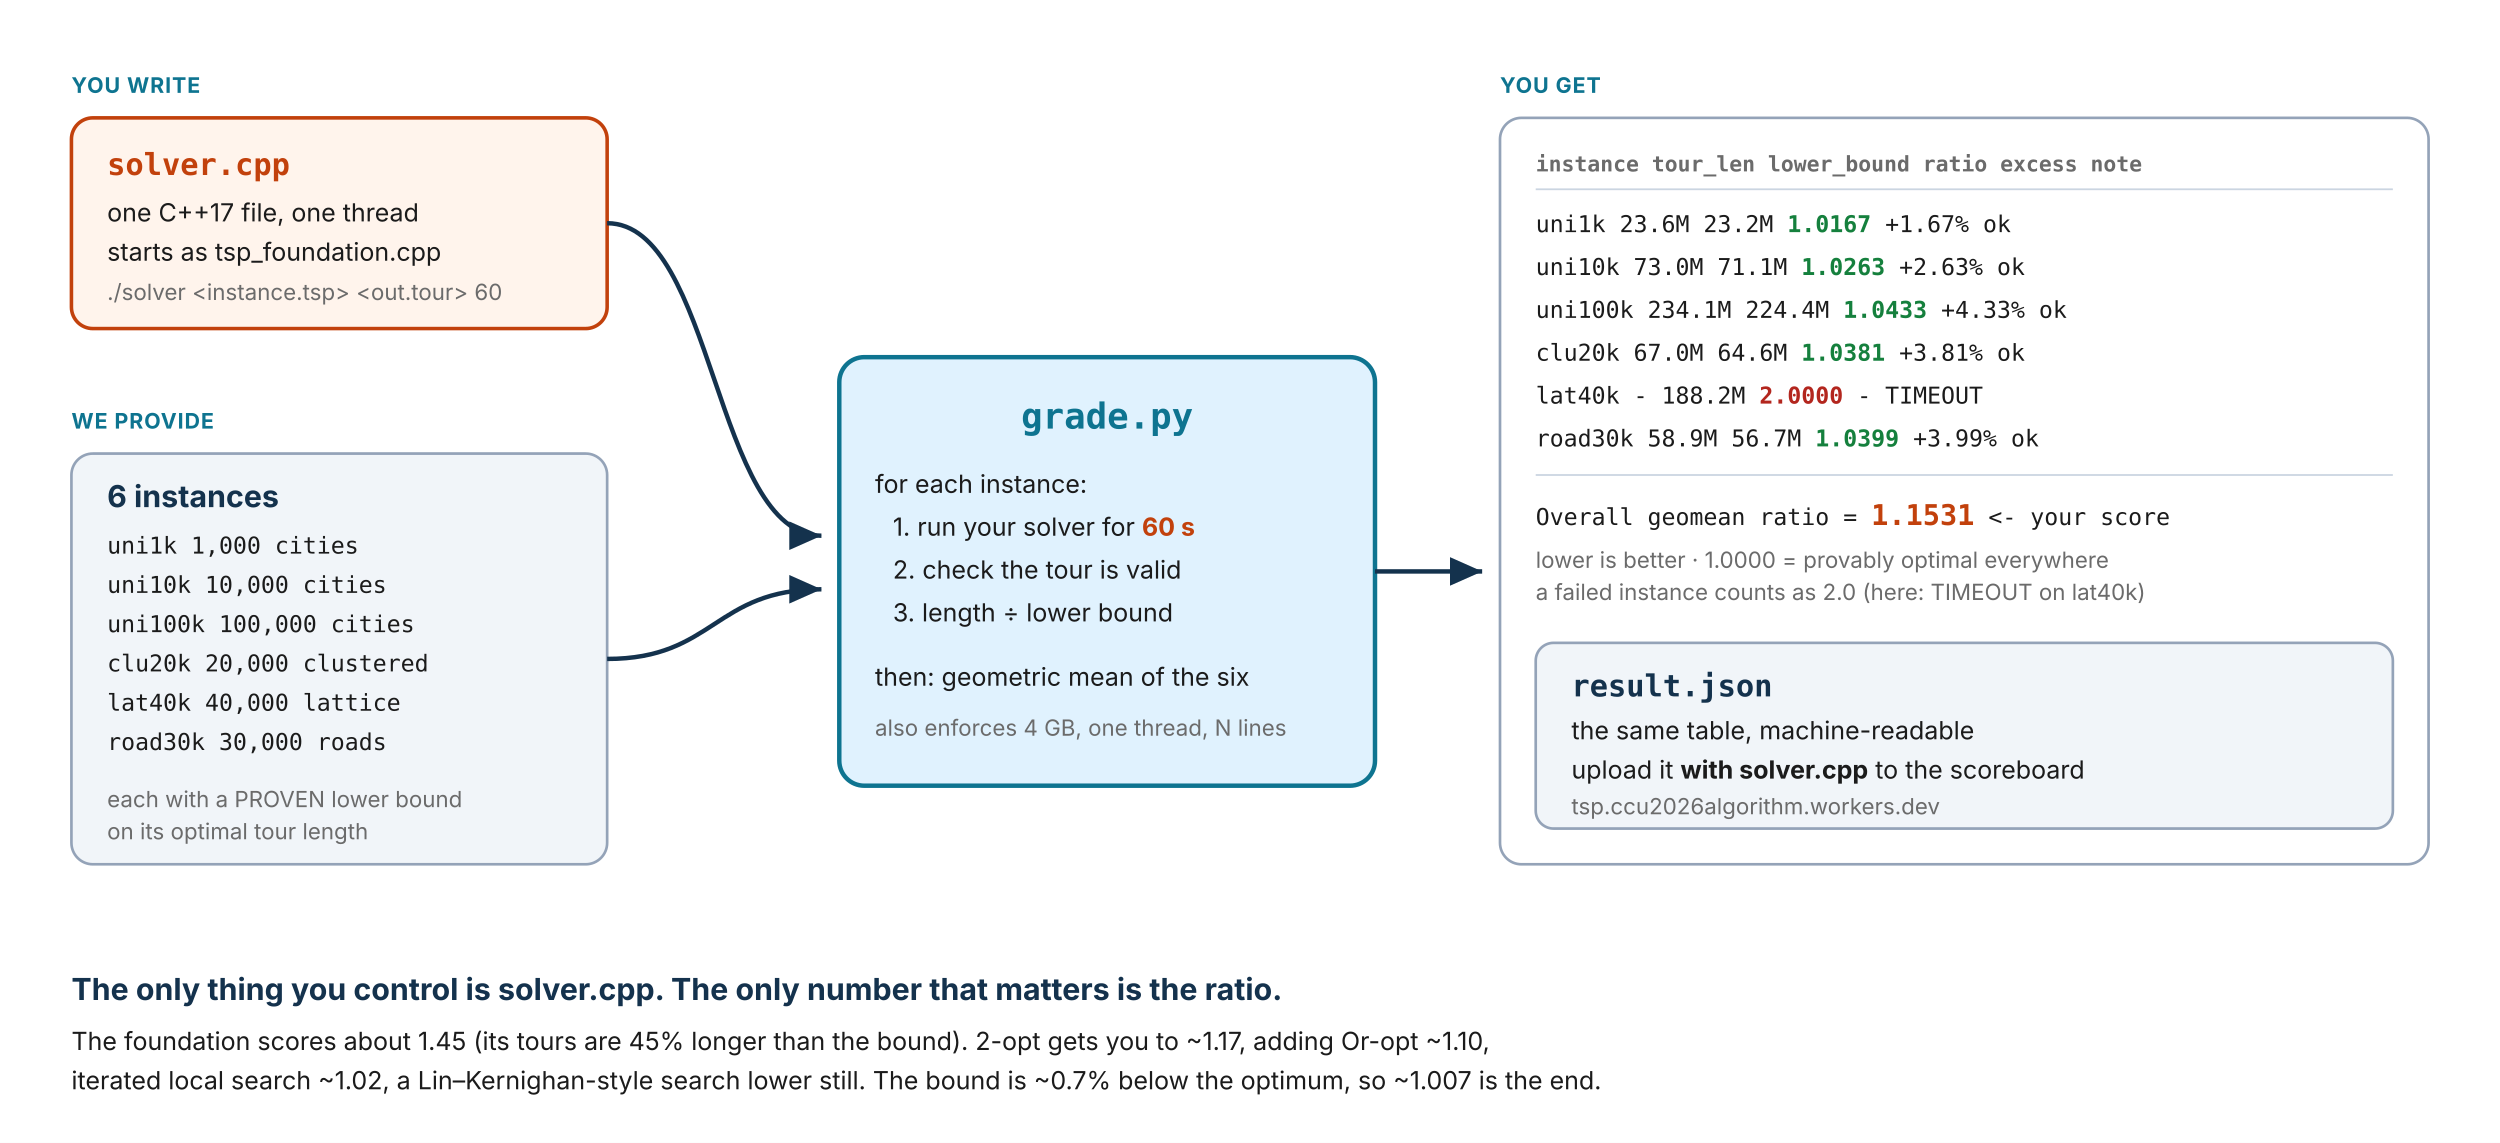
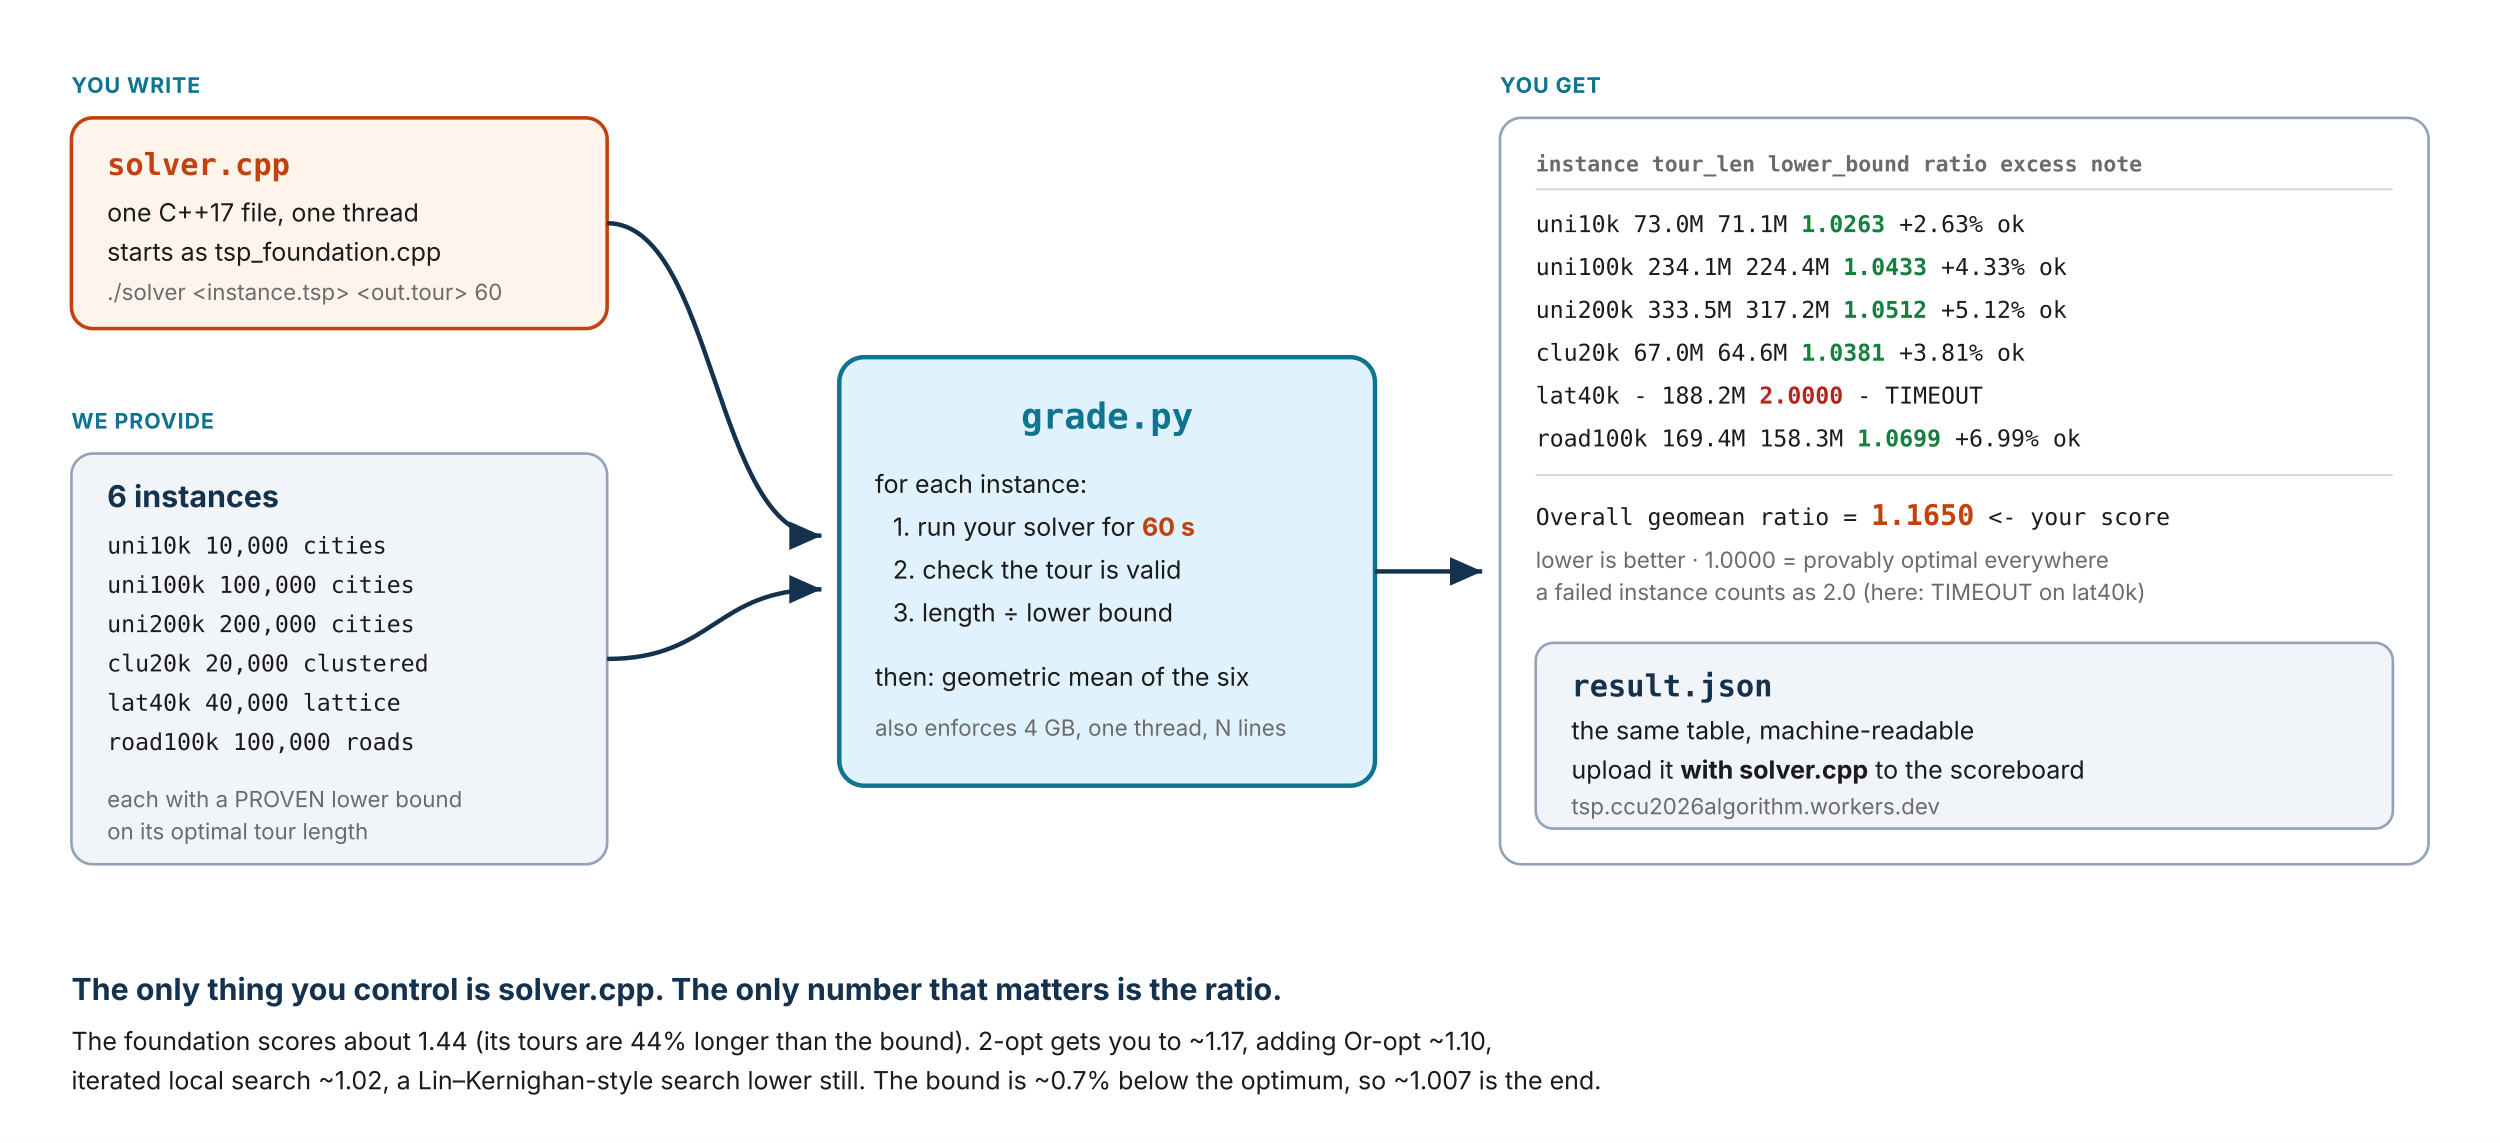
<svg xmlns="http://www.w3.org/2000/svg" viewBox="0 0 1400 640" width="1400" height="640" role="img" aria-labelledby="t d">
  <defs>
    <marker id="ar" viewBox="0 0 10 10" refX="9" refY="5" markerWidth="8" markerHeight="8" orient="auto-start-reverse">
      <path d="M0,1 L9,5 L0,9 z" fill="#14324D" />
    </marker>
  </defs>
  <style>
    .s  { font-family:"Inter","Helvetica Neue",Helvetica,Arial,sans-serif; }
    .m  { font-family:"SF Mono",Menlo,Consolas,"DejaVu Sans Mono",monospace; }
    .h  { font-size:17px; font-weight:700; fill:#14324D; }
    .b  { font-size:14px; fill:#1B1B1B; }
    .sm { font-size:12.5px; fill:#6B6B6B; }
    .lbl{ font-size:12px; font-weight:700; fill:#0E7490; letter-spacing:0.5px; }
    .tt { font-size:13px; fill:#1B1B1B; }
    .th { font-size:12px; font-weight:700; fill:#6B6B6B; }
    .acc{ fill:#C2410C; font-weight:700; }
    .good{ fill:#15803D; font-weight:700; }
    .bad{ fill:#B3261E; font-weight:700; }
  </style>
  <rect width="1400" height="640" fill="#ffffff" />
  <text x="40" y="52" class="s lbl">YOU WRITE</text>
  <rect x="40" y="66" width="300" height="118" rx="12" fill="#FFF4EC" stroke="#C2410C" stroke-width="2" />
  <text x="60" y="98" class="m h" style="fill:#C2410C">solver.cpp</text>
  <text x="60" y="124" class="s b">one C++17 file, one thread</text>
  <text x="60" y="146" class="s b">starts as tsp_foundation.cpp</text>
  <text x="60" y="168" class="s sm">./solver &lt;instance.tsp&gt; &lt;out.tour&gt; 60</text>
  <text x="40" y="240" class="s lbl">WE PROVIDE</text>
  <rect x="40" y="254" width="300" height="230" rx="12" fill="#F1F5F9" stroke="#94A3B8" stroke-width="1.5" />
  <text x="60" y="284" class="s h">6 instances</text>
-   <text x="60" y="310" class="m tt">uni1k     1,000 cities</text>
-   <text x="60" y="332" class="m tt">uni10k   10,000 cities</text>
-   <text x="60" y="354" class="m tt">uni100k 100,000 cities</text>
-   <text x="60" y="376" class="m tt">clu20k   20,000 clustered</text>
-   <text x="60" y="398" class="m tt">lat40k   40,000 lattice</text>
-   <text x="60" y="420" class="m tt">road30k  30,000 roads</text>
+   <text x="60" y="310" class="m tt">uni10k    10,000 cities</text>
+   <text x="60" y="332" class="m tt">uni100k  100,000 cities</text>
+   <text x="60" y="354" class="m tt">uni200k  200,000 cities</text>
+   <text x="60" y="376" class="m tt">clu20k    20,000 clustered</text>
+   <text x="60" y="398" class="m tt">lat40k    40,000 lattice</text>
+   <text x="60" y="420" class="m tt">road100k 100,000 roads</text>
  <text x="60" y="452" class="s sm">each with a PROVEN lower bound</text>
  <text x="60" y="470" class="s sm">on its optimal tour length</text>
  <path d="M340 125 C 400 125, 400 300, 460 300" fill="none" stroke="#14324D" stroke-width="2.5" marker-end="url(#ar)" />
  <path d="M340 369 C 400 369, 400 330, 460 330" fill="none" stroke="#14324D" stroke-width="2.5" marker-end="url(#ar)" />
  <rect x="470" y="200" width="300" height="240" rx="14" fill="#E0F2FE" stroke="#0E7490" stroke-width="2.5" />
  <text x="620" y="240" text-anchor="middle" class="m h" style="fill:#0E7490;font-size:20px">grade.py</text>
  <text x="490" y="276" class="s b">for each instance:</text>
  <text x="500" y="300" class="s b">1. run your solver for <tspan class="acc">60 s</tspan>
  </text>
  <text x="500" y="324" class="s b">2. check the tour is valid</text>
  <text x="500" y="348" class="s b">3. length ÷ lower bound</text>
  <text x="490" y="384" class="s b">then: geometric mean of the six</text>
  <text x="490" y="412" class="s sm">also enforces 4 GB, one thread, N lines</text>
  <path d="M770 320 L 830 320" fill="none" stroke="#14324D" stroke-width="2.5" marker-end="url(#ar)" />
  <text x="840" y="52" class="s lbl">YOU GET</text>
  <rect x="840" y="66" width="520" height="418" rx="12" fill="#FFFFFF" stroke="#94A3B8" stroke-width="1.5" />
  <text x="860" y="96" class="m th">instance   tour_len   lower_bound   ratio   excess   note</text>
  <line x1="860" y1="106" x2="1340" y2="106" stroke="#CBD5E1" />
-   <text x="860" y="130" class="m tt">uni1k      23.6M      23.2M      <tspan class="good">1.0167</tspan>   +1.67%   ok</text>
-   <text x="860" y="154" class="m tt">uni10k     73.0M      71.1M      <tspan class="good">1.0263</tspan>   +2.63%   ok</text>
-   <text x="860" y="178" class="m tt">uni100k   234.1M     224.4M      <tspan class="good">1.0433</tspan>   +4.33%   ok</text>
+   <text x="860" y="130" class="m tt">uni10k     73.0M      71.1M      <tspan class="good">1.0263</tspan>   +2.63%   ok</text>
+   <text x="860" y="154" class="m tt">uni100k   234.1M     224.4M      <tspan class="good">1.0433</tspan>   +4.33%   ok</text>
+   <text x="860" y="178" class="m tt">uni200k   333.5M     317.2M      <tspan class="good">1.0512</tspan>   +5.12%   ok</text>
  <text x="860" y="202" class="m tt">clu20k     67.0M      64.6M      <tspan class="good">1.0381</tspan>   +3.81%   ok</text>
-   <text x="860" y="226" class="m tt">lat40k        -      188.2M      <tspan class="bad">2.0000</tspan>       -    TIMEOUT</text>
-   <text x="860" y="250" class="m tt">road30k    58.9M      56.7M      <tspan class="good">1.0399</tspan>   +3.99%   ok</text>
+   <text x="860" y="226" class="m tt">lat40k        -      188.2M       <tspan class="bad">2.0000</tspan>       -    TIMEOUT</text>
+   <text x="860" y="250" class="m tt">road100k  169.4M     158.3M      <tspan class="good">1.0699</tspan>   +6.99%   ok</text>
  <line x1="860" y1="266" x2="1340" y2="266" stroke="#CBD5E1" />
-   <text x="860" y="294" class="m tt">Overall  geomean ratio = <tspan class="acc" style="font-size:16px">1.1531</tspan>   &lt;- your score</text>
+   <text x="860" y="294" class="m tt">Overall  geomean ratio = <tspan class="acc" style="font-size:16px">1.1650</tspan>   &lt;- your score</text>
  <text x="860" y="318" class="s sm">lower is better · 1.0000 = provably optimal everywhere</text>
  <text x="860" y="336" class="s sm">a failed instance counts as 2.0 (here: TIMEOUT on lat40k)</text>
  <rect x="860" y="360" width="480" height="104" rx="10" fill="#F1F5F9" stroke="#94A3B8" stroke-width="1.5" />
  <text x="880" y="390" class="m h" style="fill:#14324D">result.json</text>
  <text x="880" y="414" class="s b">the same table, machine-readable</text>
  <text x="880" y="436" class="s b">upload it <tspan style="font-weight:700">with solver.cpp</tspan> to the scoreboard</text>
  <text x="880" y="456" class="s sm">tsp.ccu2026algorithm.workers.dev</text>
  <text x="40" y="560" class="s h" style="fill:#14324D">The only thing you control is solver.cpp. The only number that matters is the ratio.</text>
-   <text x="40" y="588" class="s b">The foundation scores about 1.45 (its tours are 45% longer than the bound). 2-opt gets you to ~1.17, adding Or-opt ~1.10,</text>
+   <text x="40" y="588" class="s b">The foundation scores about 1.44 (its tours are 44% longer than the bound). 2-opt gets you to ~1.17, adding Or-opt ~1.10,</text>
  <text x="40" y="610" class="s b">iterated local search ~1.02, a Lin–Kernighan-style search lower still. The bound is ~0.7% below the optimum, so ~1.007 is the end.</text>
</svg>
